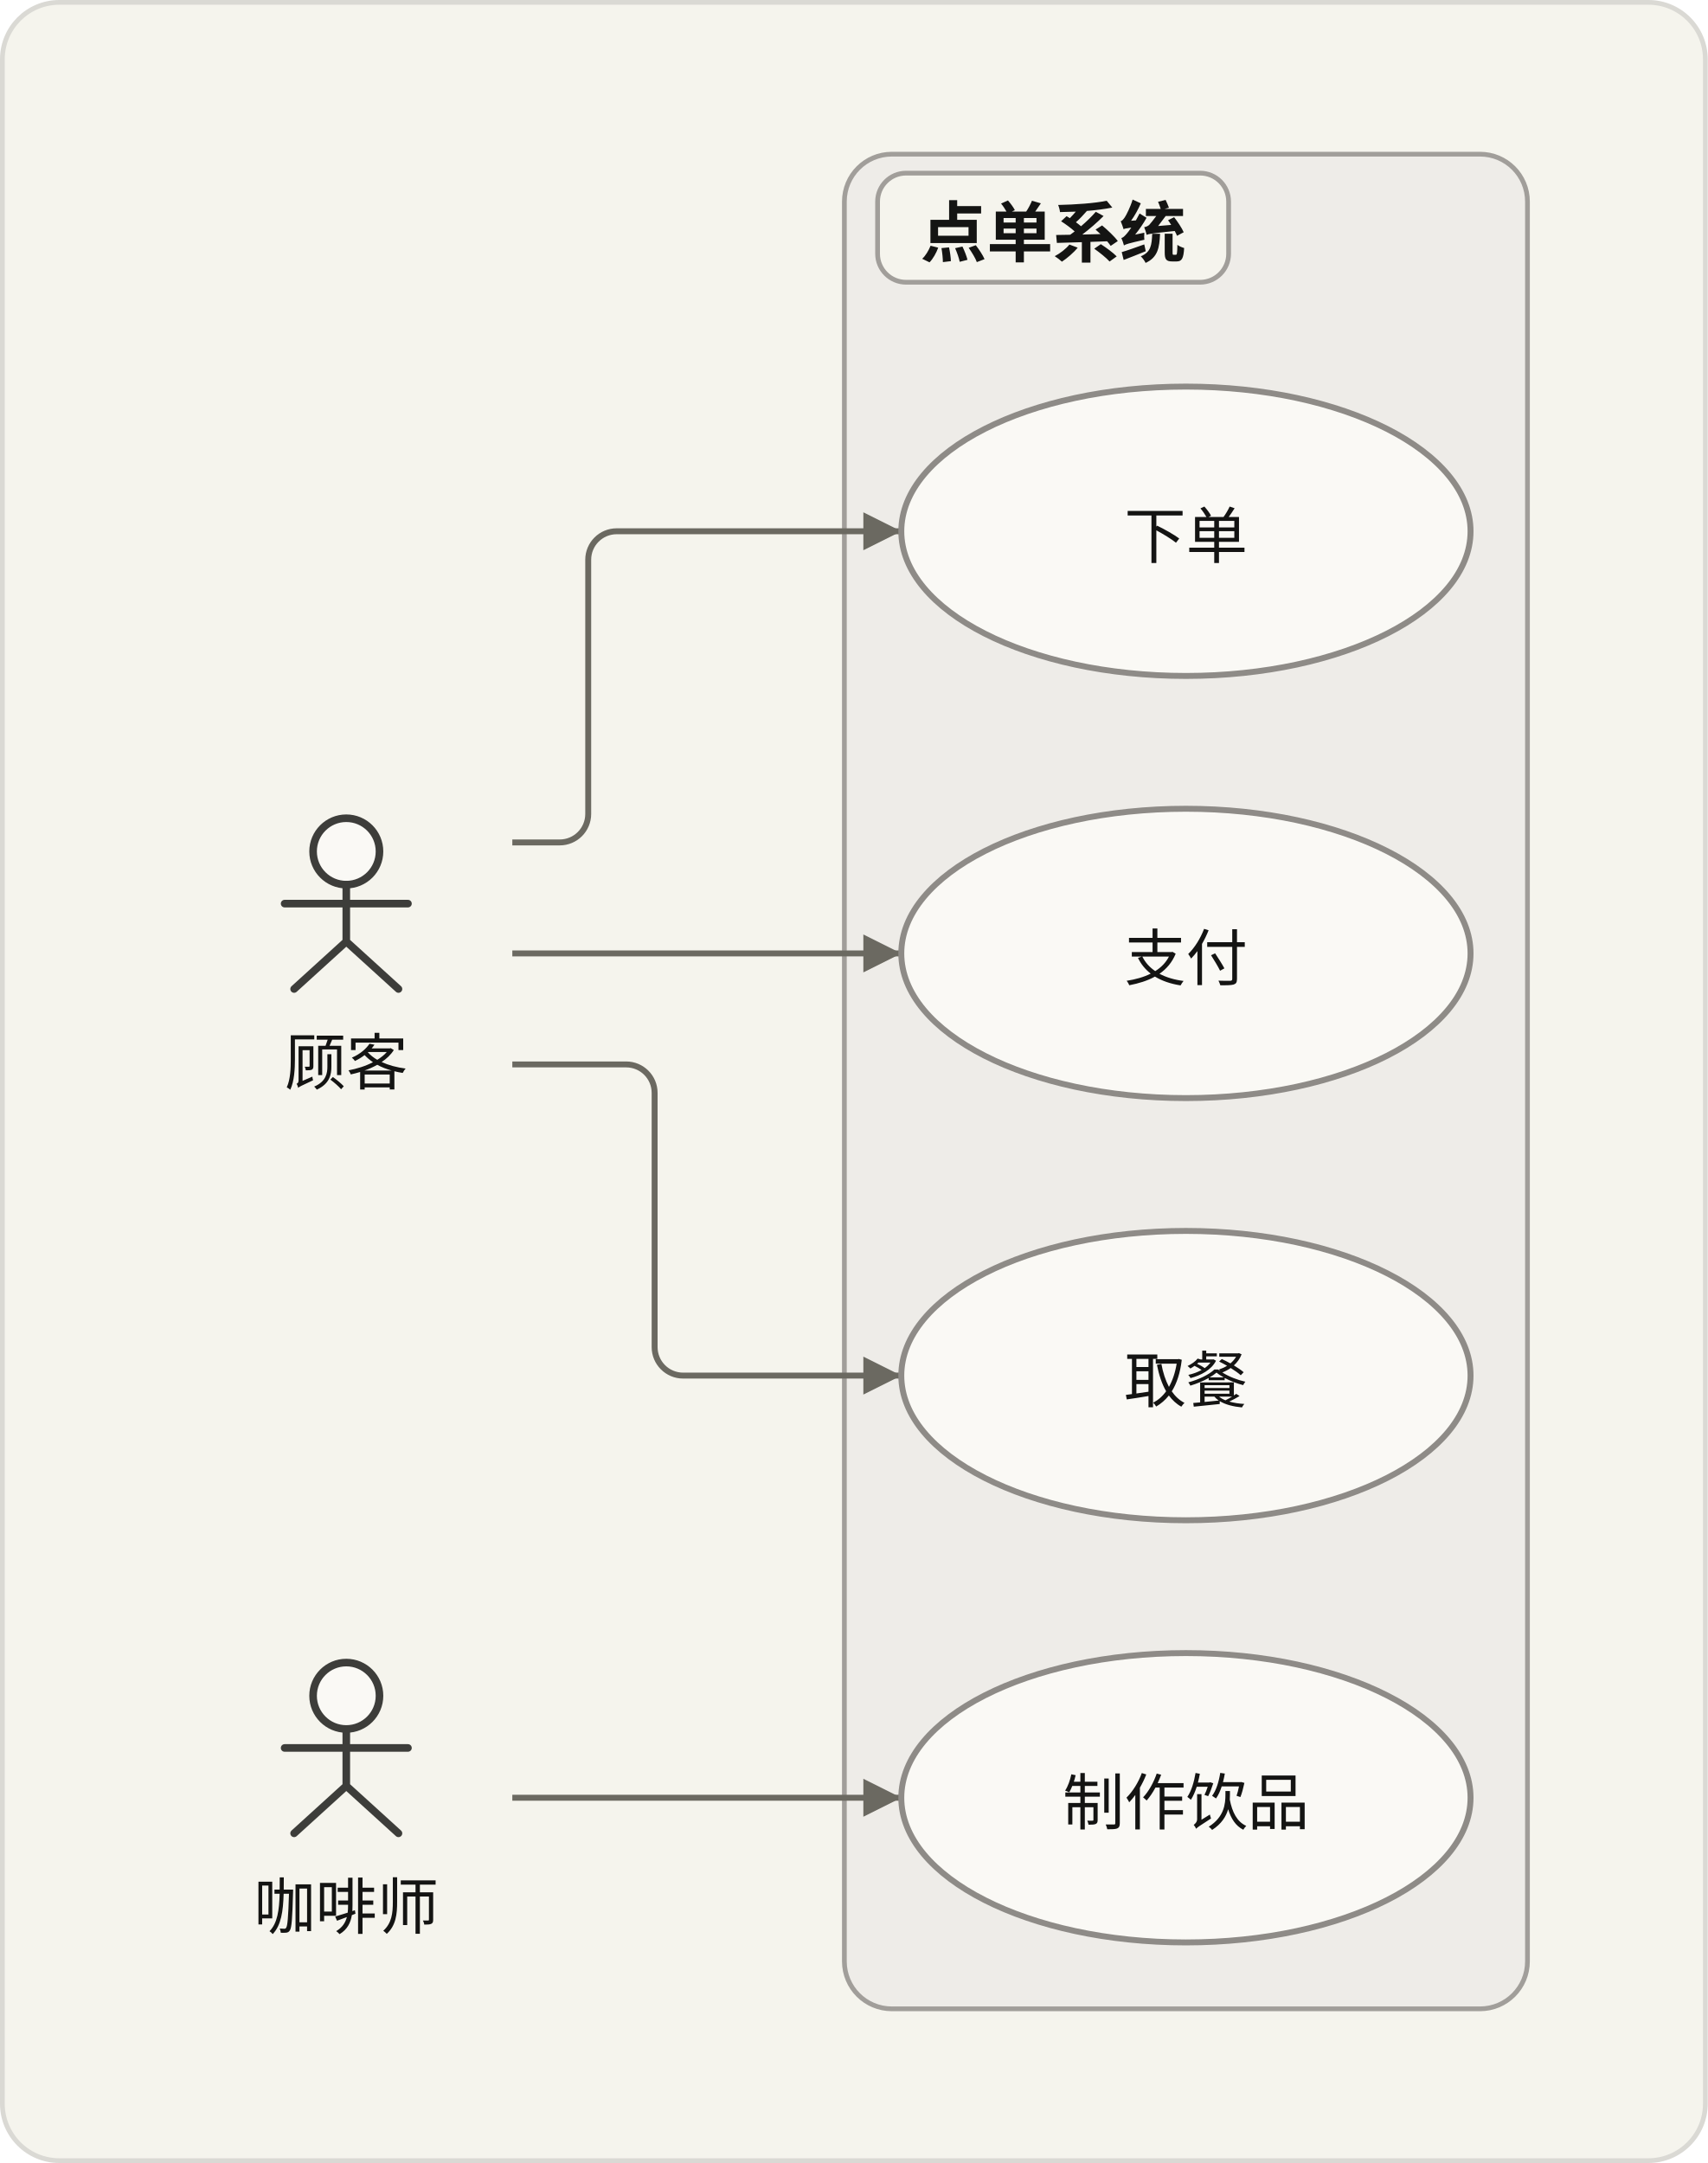
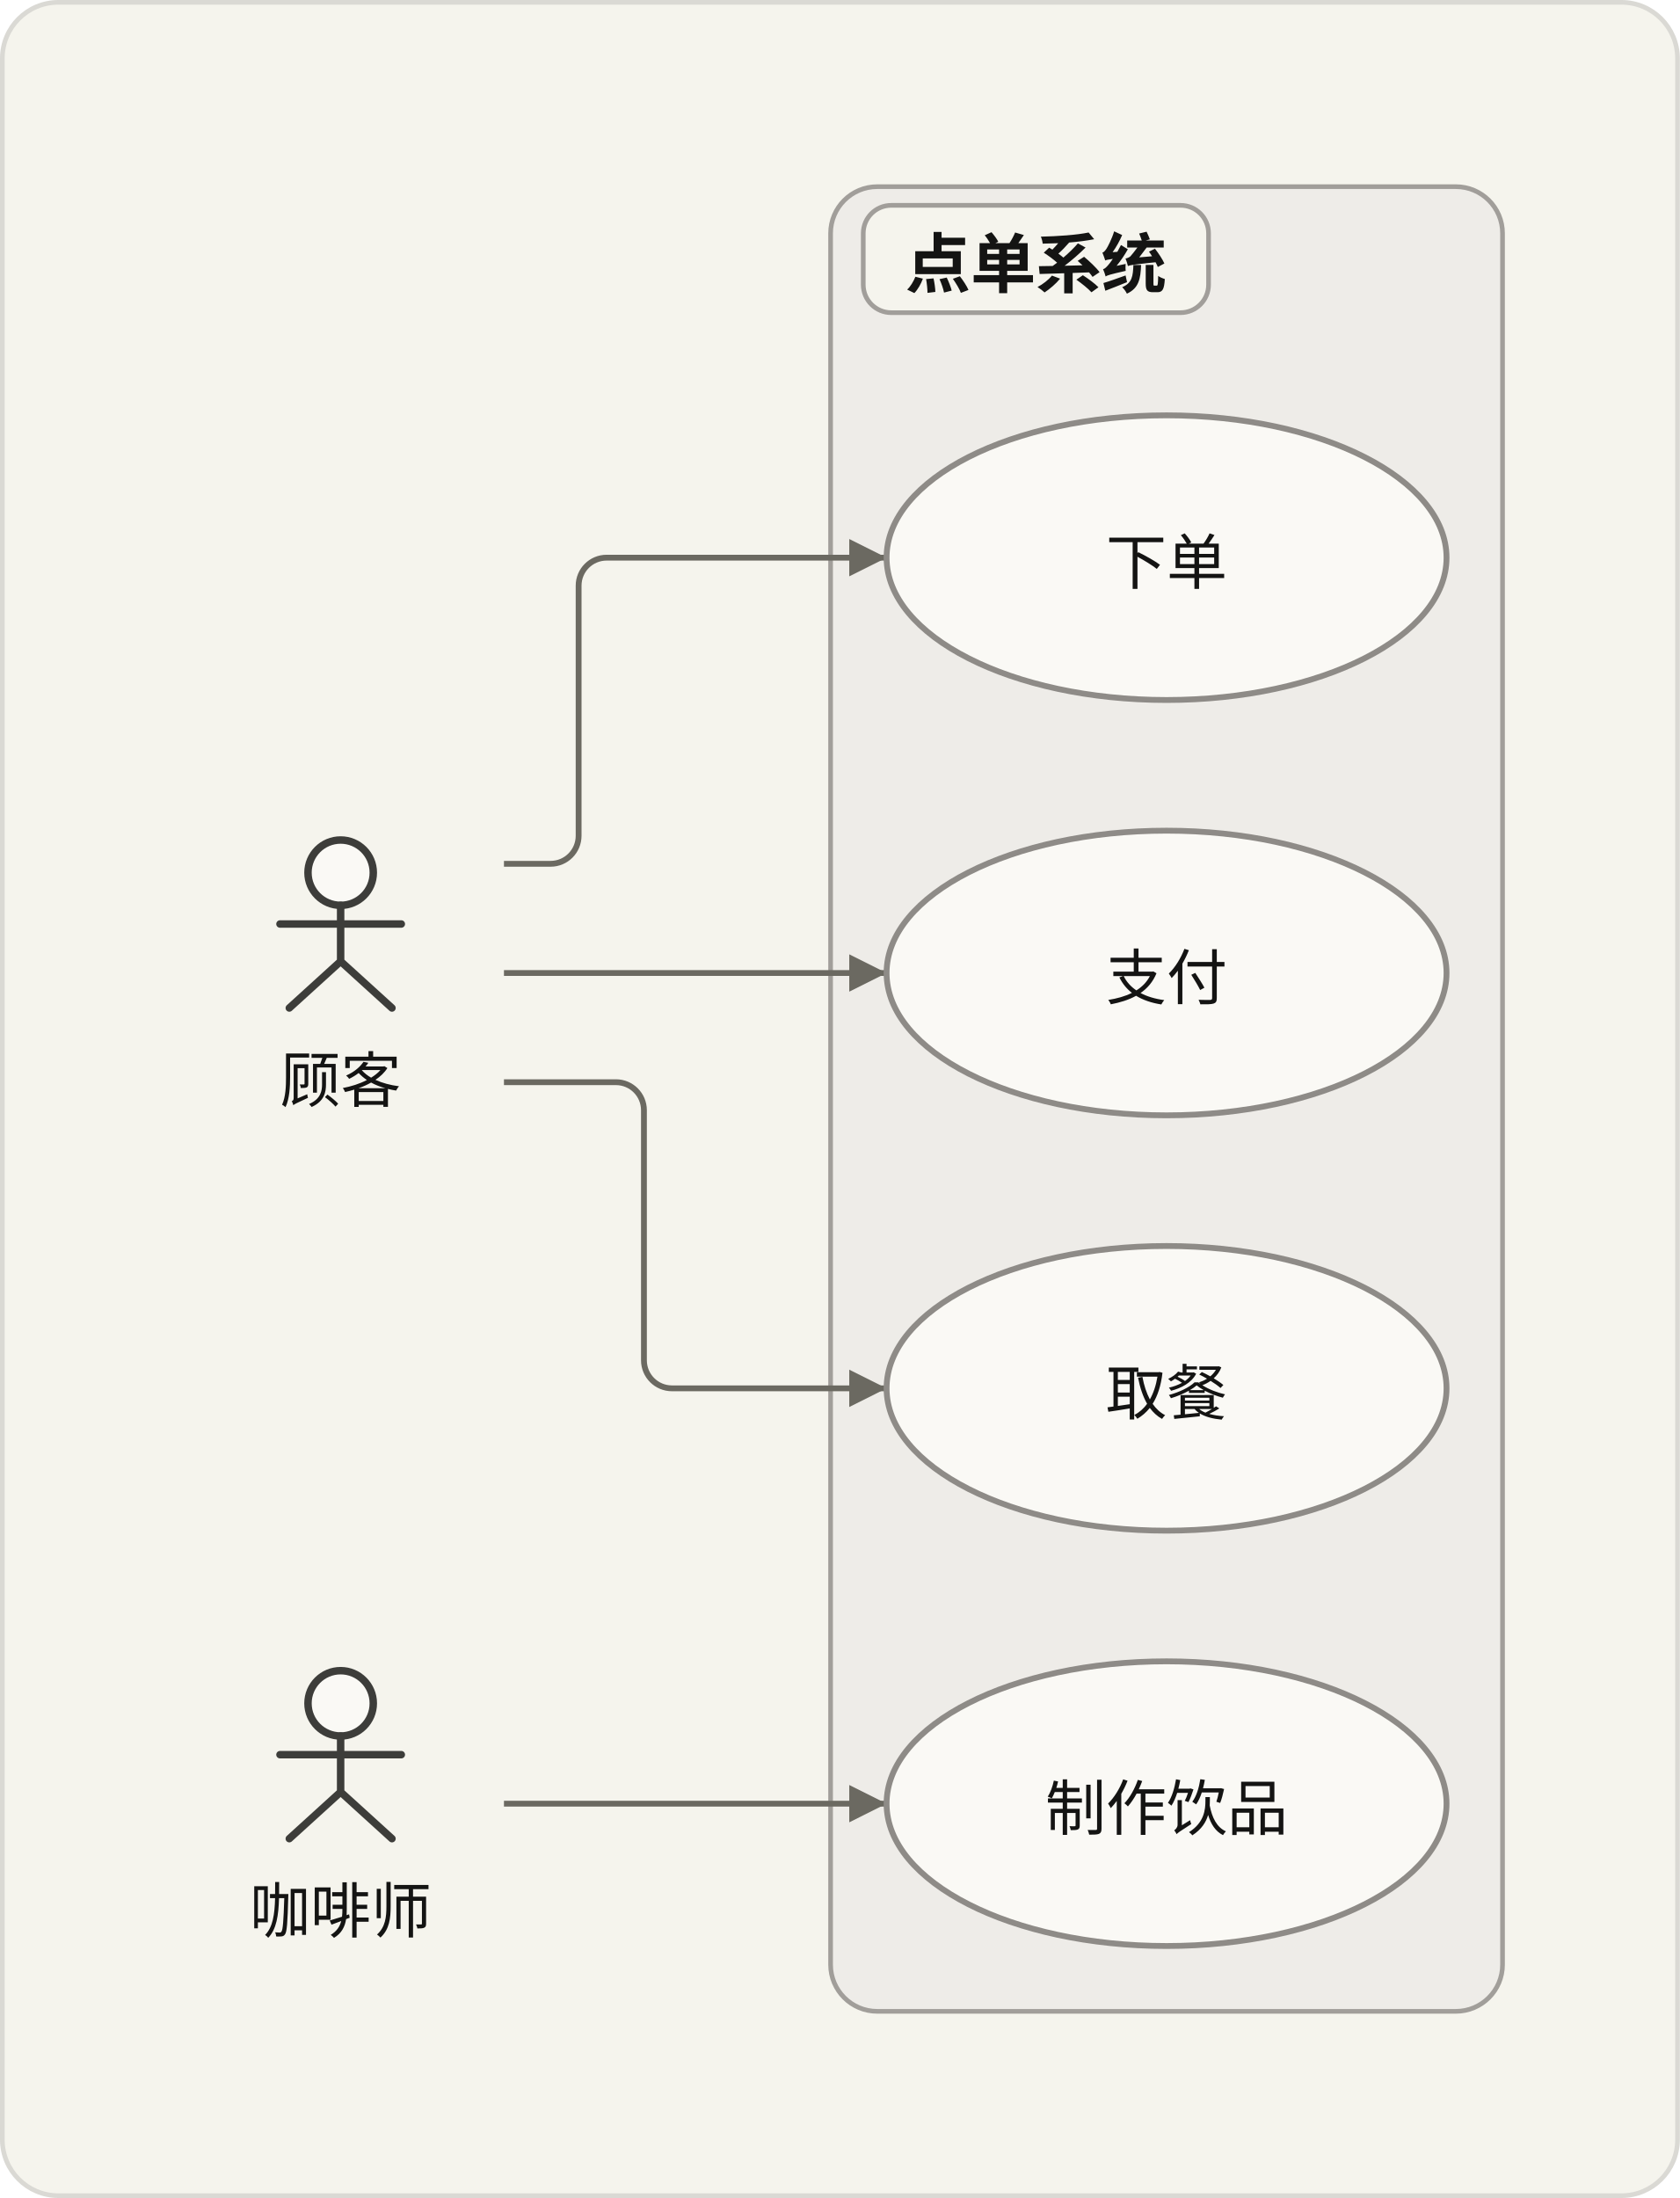
- <svg xmlns="http://www.w3.org/2000/svg" width="360" height="456" viewBox="0 0 360 456" font-family="system-ui, -apple-system, BlinkMacSystemFont, &quot;Segoe UI&quot;, &quot;Noto Sans SC&quot;, &quot;Microsoft YaHei&quot;, sans-serif" role="img" lang="zh-CN">
-   <rect x="0.5" y="0.5" width="359" height="455" rx="12" fill="#f5f4ed" stroke="#dad9d4" />
-   <g transform="translate(11 16.5)">
+ <svg xmlns="http://www.w3.org/2000/svg" width="360" height="471" viewBox="0 0 360 471" font-family="system-ui, -apple-system, BlinkMacSystemFont, &quot;Segoe UI&quot;, &quot;Noto Sans SC&quot;, &quot;Microsoft YaHei&quot;, sans-serif" role="img" lang="zh-CN">
+   <rect x="0.5" y="0.5" width="359" height="470" rx="12" fill="#f5f4ed" stroke="#dad9d4" />
+   <g transform="translate(11 24)">
    <svg width="338" height="423" viewBox="0 0 338 423" font-family="system-ui, -apple-system, BlinkMacSystemFont, &quot;Segoe UI&quot;, &quot;Noto Sans SC&quot;, &quot;Microsoft YaHei&quot;, sans-serif" role="img" aria-labelledby="g-diagram-usecase-beta-title">
      <g transform="translate(11 0)">
        <defs>
          <marker id="g-diagram-usecase-beta-uml-arrow" viewBox="0 0 12 12" refX="10" refY="6" markerWidth="12" markerHeight="12" markerUnits="userSpaceOnUse" orient="auto-start-reverse">
            <path d="M2 2 L10 6 L2 10 Z" fill="#6b6961" />
          </marker>
          <marker id="g-diagram-usecase-beta-uml-dependency" viewBox="0 0 12 12" refX="10" refY="6" markerWidth="12" markerHeight="12" markerUnits="userSpaceOnUse" orient="auto-start-reverse">
            <path d="M2 2 L10 6 L2 10 Z" fill="#3b6692" />
          </marker>
          <marker id="g-diagram-usecase-beta-uml-triangle" viewBox="0 0 12 12" refX="11" refY="6" markerWidth="12" markerHeight="12" markerUnits="userSpaceOnUse" orient="auto-start-reverse">
            <path d="M1 1 L11 6 L1 11 Z" fill="#f5f4ed" stroke="#6b6961" stroke-width="1.25" />
          </marker>
          <marker id="g-diagram-usecase-beta-uml-circle" viewBox="0 0 12 12" refX="10" refY="6" markerWidth="12" markerHeight="12" markerUnits="userSpaceOnUse" orient="auto-start-reverse">
            <circle cx="7" cy="6" r="3" fill="#f5f4ed" stroke="#6b6961" stroke-width="1.25" />
          </marker>
          <marker id="g-diagram-usecase-beta-uml-cross" viewBox="0 0 12 12" refX="9" refY="6" markerWidth="12" markerHeight="12" markerUnits="userSpaceOnUse" orient="auto-start-reverse">
            <path d="M3 3 L9 9 M3 9 L9 3" stroke="#6b6961" stroke-width="1.25" />
          </marker>
        </defs>
        <rect x="156" y="16" width="144" height="391" fill="#eeece8" stroke="#a19e9a" rx="10" data-kc-kind="frame" data-kc-id="____" />
        <path d="M86 161.1 C89.333 161.1 92.667 161.1 96 161.1 C99.314 161.1 102 158.414 102 155.1 C102 137.233 102 119.367 102 101.5 C102 98.186 104.686 95.5 108 95.5 C128 95.5 148 95.5 168 95.5" fill="none" stroke="#6b6961" stroke-width="1.25" marker-end="url(#g-diagram-usecase-beta-uml-arrow)" data-kc-kind="edge" data-kc-from="guest" data-kc-to="order" />
        <path d="M86 184.5 C113.333 184.5 140.667 184.5 168 184.5" fill="none" stroke="#6b6961" stroke-width="1.25" marker-end="url(#g-diagram-usecase-beta-uml-arrow)" data-kc-kind="edge" data-kc-from="guest" data-kc-to="pay" />
        <path d="M86 207.9 C94 207.9 102 207.9 110 207.9 C113.314 207.9 116 210.586 116 213.9 C116 231.767 116 249.633 116 267.5 C116 270.814 118.686 273.5 122 273.5 C137.333 273.5 152.667 273.5 168 273.5" fill="none" stroke="#6b6961" stroke-width="1.25" marker-end="url(#g-diagram-usecase-beta-uml-arrow)" data-kc-kind="edge" data-kc-from="guest" data-kc-to="pickup" />
        <path d="M86 362.5 C113.333 362.5 140.667 362.5 168 362.5" fill="none" stroke="#6b6961" stroke-width="1.25" marker-end="url(#g-diagram-usecase-beta-uml-arrow)" data-kc-kind="edge" data-kc-from="barista" data-kc-to="make" />
        <rect x="163" y="20" width="74" height="23" fill="#f5f4ed" stroke="#a19e9a" rx="6" />
        <g>
          <text x="172" y="31.5" dominant-baseline="central" text-anchor="start" font-size="14" font-weight="600" fill="#141413">点单系统</text>
        </g>
        <g>
          <rect x="16" y="145.5" width="70" height="78" fill="none" stroke="none" data-kc-kind="node" data-kc-id="guest" />
          <g transform="translate(51 156)">
            <circle cx="0" cy="7" r="7" fill="#faf9f5" stroke="#3d3d3a" stroke-width="1.6" stroke-linecap="round" stroke-linejoin="round" />
            <path d="M0 14 V26 M-13 18 H13 M0 26 L-11 36 M0 26 L11 36" fill="none" stroke="#3d3d3a" stroke-width="1.6" stroke-linecap="round" stroke-linejoin="round" />
          </g>
          <g />
          <g>
            <text x="51" y="206.5" dominant-baseline="central" text-anchor="middle" font-size="13" font-weight="400" fill="#141413">顾客</text>
          </g>
        </g>
        <g>
          <rect x="16" y="323.5" width="70" height="78" fill="none" stroke="none" data-kc-kind="node" data-kc-id="barista" />
          <g transform="translate(51 334)">
            <circle cx="0" cy="7" r="7" fill="#faf9f5" stroke="#3d3d3a" stroke-width="1.6" stroke-linecap="round" stroke-linejoin="round" />
            <path d="M0 14 V26 M-13 18 H13 M0 26 L-11 36 M0 26 L11 36" fill="none" stroke="#3d3d3a" stroke-width="1.6" stroke-linecap="round" stroke-linejoin="round" />
          </g>
          <g />
          <g>
            <text x="51" y="384.5" dominant-baseline="central" text-anchor="middle" font-size="13" font-weight="400" fill="#141413">咖啡师</text>
          </g>
        </g>
        <g>
          <ellipse cx="228" cy="95.5" rx="60" ry="30.5" fill="#faf9f5" stroke="#8e8b87" stroke-width="1.25" data-kc-kind="node" data-kc-id="order" />
          <g />
          <g>
            <text x="228" y="95.5" dominant-baseline="central" text-anchor="middle" font-size="13" font-weight="400" fill="#141413">下单</text>
          </g>
        </g>
        <g>
          <ellipse cx="228" cy="184.5" rx="60" ry="30.5" fill="#faf9f5" stroke="#8e8b87" stroke-width="1.25" data-kc-kind="node" data-kc-id="pay" />
          <g />
          <g>
            <text x="228" y="184.5" dominant-baseline="central" text-anchor="middle" font-size="13" font-weight="400" fill="#141413">支付</text>
          </g>
        </g>
        <g>
          <ellipse cx="228" cy="273.5" rx="60" ry="30.5" fill="#faf9f5" stroke="#8e8b87" stroke-width="1.25" data-kc-kind="node" data-kc-id="pickup" />
          <g />
          <g>
            <text x="228" y="273.5" dominant-baseline="central" text-anchor="middle" font-size="13" font-weight="400" fill="#141413">取餐</text>
          </g>
        </g>
        <g>
          <ellipse cx="228" cy="362.5" rx="60" ry="30.5" fill="#faf9f5" stroke="#8e8b87" stroke-width="1.25" data-kc-kind="node" data-kc-id="make" />
          <g />
          <g>
            <text x="228" y="362.5" dominant-baseline="central" text-anchor="middle" font-size="13" font-weight="400" fill="#141413">制作饮品</text>
          </g>
        </g>
      </g>
    </svg>
  </g>
</svg>
